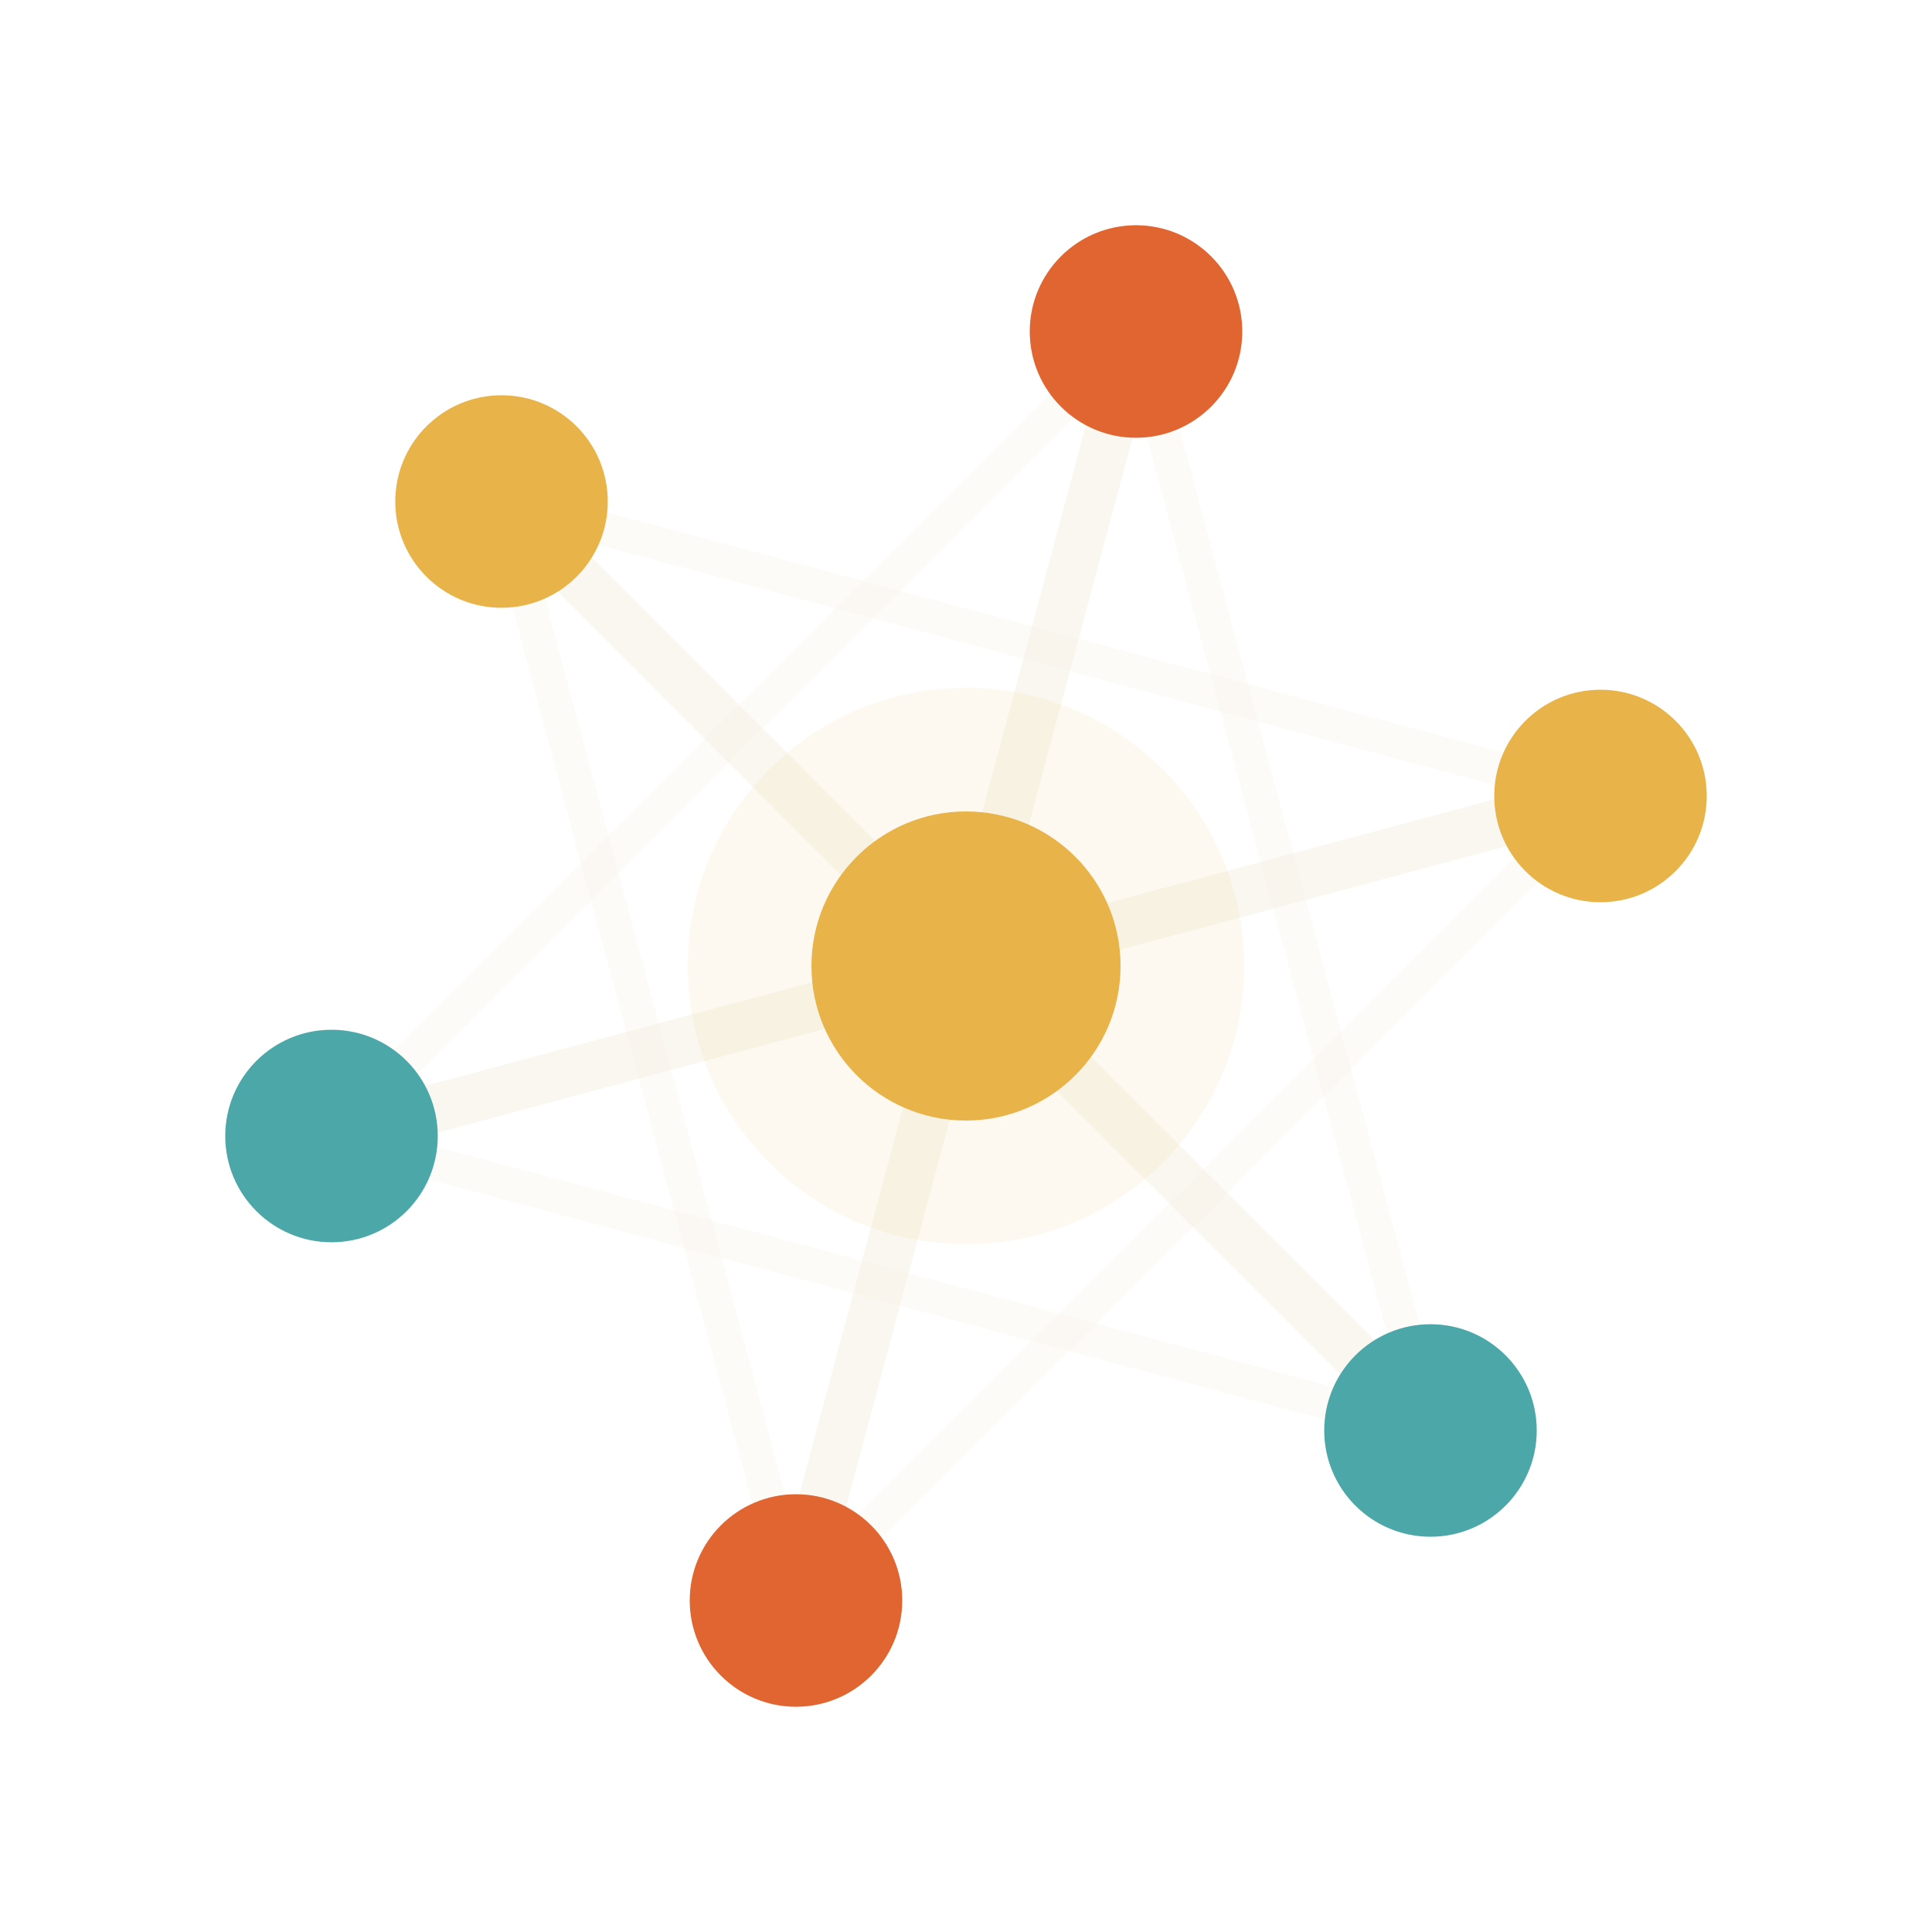
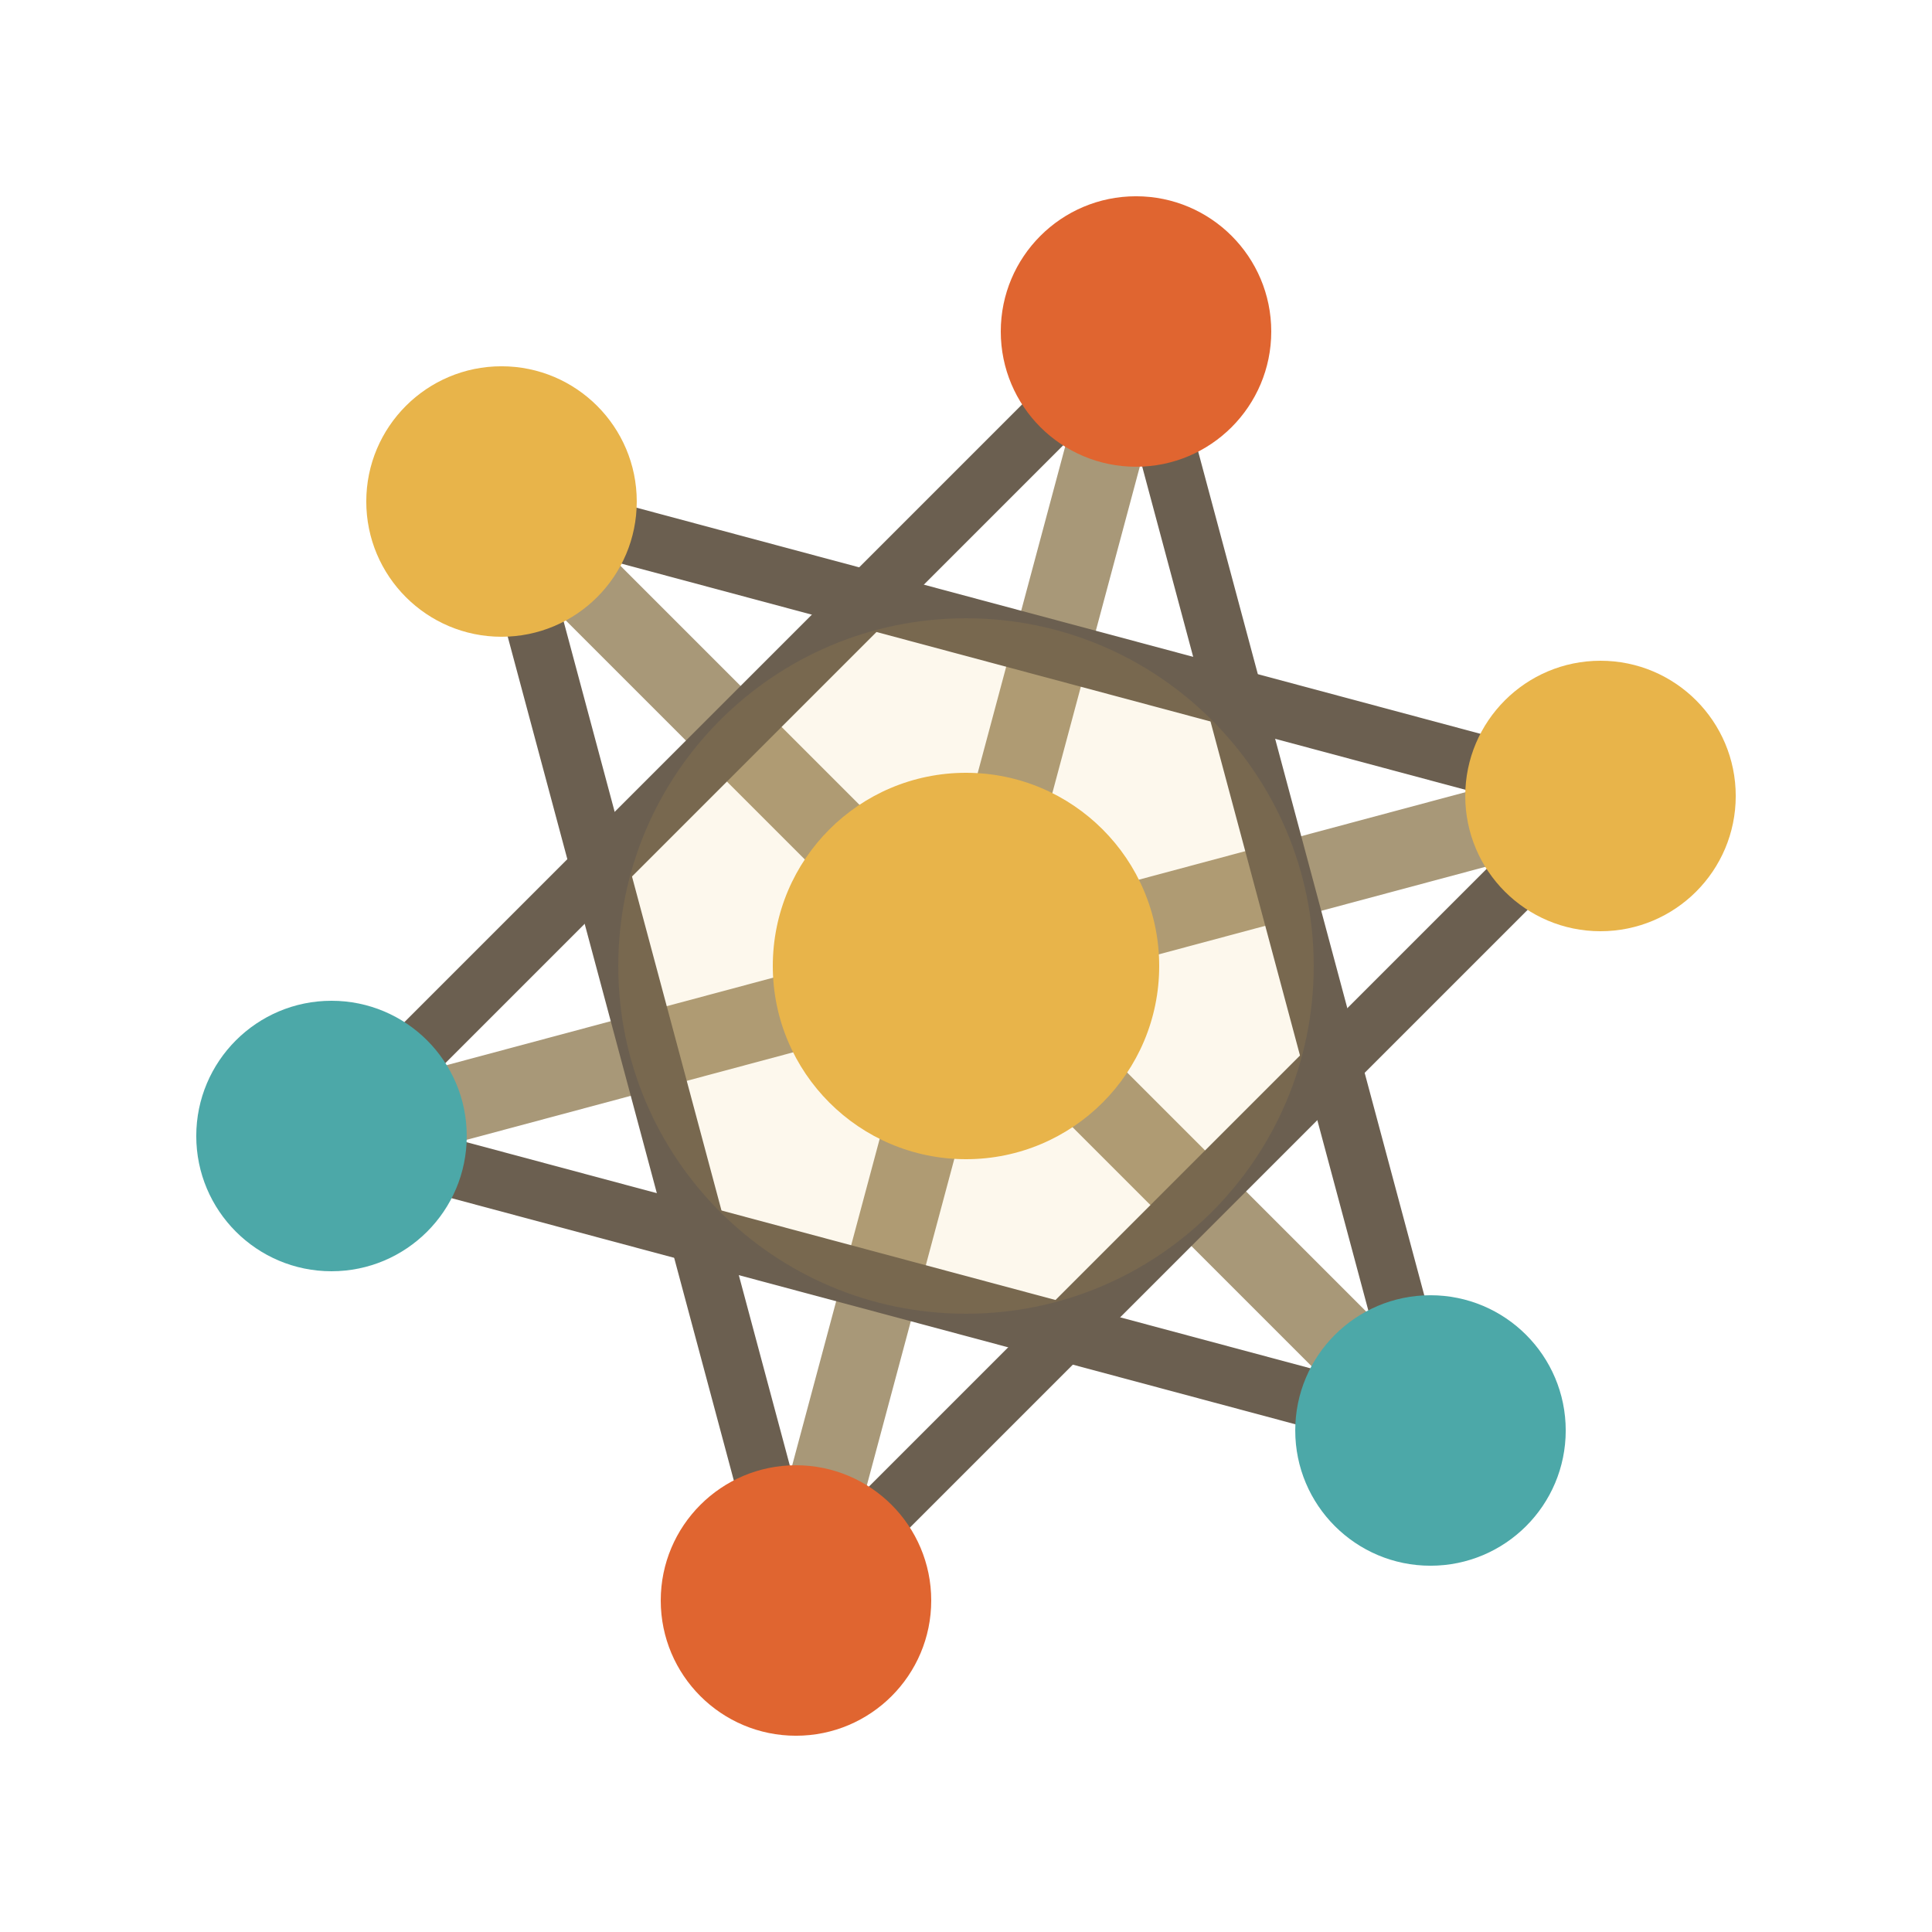
<svg xmlns="http://www.w3.org/2000/svg" viewBox="0 0 512 512" width="512" height="512">
-   <line x1="256" y1="256" x2="301.055" y2="87.852" stroke="#f5f0e4" stroke-width="12.8" opacity="0.55" />
-   <line x1="256" y1="256" x2="424.148" y2="210.945" stroke="#f5f0e4" stroke-width="12.8" opacity="0.55" />
-   <line x1="256" y1="256" x2="379.093" y2="379.093" stroke="#f5f0e4" stroke-width="12.8" opacity="0.55" />
-   <line x1="256" y1="256" x2="210.945" y2="424.148" stroke="#f5f0e4" stroke-width="12.8" opacity="0.55" />
-   <line x1="256" y1="256" x2="87.852" y2="301.055" stroke="#f5f0e4" stroke-width="12.8" opacity="0.55" />
-   <line x1="256" y1="256" x2="132.907" y2="132.907" stroke="#f5f0e4" stroke-width="12.8" opacity="0.55" />
-   <line x1="301.055" y1="87.852" x2="379.093" y2="379.093" stroke="#f5f0e4" stroke-width="8.96" opacity="0.248" />
-   <line x1="424.148" y1="210.945" x2="210.945" y2="424.148" stroke="#f5f0e4" stroke-width="8.96" opacity="0.248" />
-   <line x1="379.093" y1="379.093" x2="87.852" y2="301.055" stroke="#f5f0e4" stroke-width="8.96" opacity="0.248" />
-   <line x1="210.945" y1="424.148" x2="132.907" y2="132.907" stroke="#f5f0e4" stroke-width="8.96" opacity="0.248" />
-   <line x1="87.852" y1="301.055" x2="301.055" y2="87.852" stroke="#f5f0e4" stroke-width="8.96" opacity="0.248" />
-   <line x1="132.907" y1="132.907" x2="424.148" y2="210.945" stroke="#f5f0e4" stroke-width="8.96" opacity="0.248" />
-   <circle cx="256" cy="256" r="73.728" fill="#e8b44a" opacity=".08" />
-   <circle cx="256" cy="256" r="40.96" fill="#e8b44a" />
-   <circle cx="301.055" cy="87.852" r="28.16" fill="#e06530" />
-   <circle cx="424.148" cy="210.945" r="28.16" fill="#e8b44a" />
-   <circle cx="379.093" cy="379.093" r="28.16" fill="#4ca8a8" />
-   <circle cx="210.945" cy="424.148" r="28.16" fill="#e06530" />
-   <circle cx="87.852" cy="301.055" r="28.16" fill="#4ca8a8" />
-   <circle cx="132.907" cy="132.907" r="28.16" fill="#e8b44a" />
+   <line x1="256" y1="256" x2="301.055" y2="87.852" stroke="#a89878" stroke-width="20.48" />
+   <line x1="256" y1="256" x2="424.148" y2="210.945" stroke="#a89878" stroke-width="20.48" />
+   <line x1="256" y1="256" x2="379.093" y2="379.093" stroke="#a89878" stroke-width="20.48" />
+   <line x1="256" y1="256" x2="210.945" y2="424.148" stroke="#a89878" stroke-width="20.48" />
+   <line x1="256" y1="256" x2="87.852" y2="301.055" stroke="#a89878" stroke-width="20.48" />
+   <line x1="256" y1="256" x2="132.907" y2="132.907" stroke="#a89878" stroke-width="20.48" />
+   <line x1="301.055" y1="87.852" x2="379.093" y2="379.093" stroke="#6b5f50" stroke-width="15.36" />
+   <line x1="424.148" y1="210.945" x2="210.945" y2="424.148" stroke="#6b5f50" stroke-width="15.36" />
+   <line x1="379.093" y1="379.093" x2="87.852" y2="301.055" stroke="#6b5f50" stroke-width="15.36" />
+   <line x1="210.945" y1="424.148" x2="132.907" y2="132.907" stroke="#6b5f50" stroke-width="15.36" />
+   <line x1="87.852" y1="301.055" x2="301.055" y2="87.852" stroke="#6b5f50" stroke-width="15.36" />
+   <line x1="132.907" y1="132.907" x2="424.148" y2="210.945" stroke="#6b5f50" stroke-width="15.36" />
+   <circle cx="256" cy="256" r="92.16" fill="#e8b44a" opacity=".1" />
+   <circle cx="256" cy="256" r="51.2" fill="#e8b44a" />
+   <circle cx="301.055" cy="87.852" r="35.84" fill="#e06530" />
+   <circle cx="424.148" cy="210.945" r="35.84" fill="#e8b44a" />
+   <circle cx="379.093" cy="379.093" r="35.84" fill="#4ca8a8" />
+   <circle cx="210.945" cy="424.148" r="35.84" fill="#e06530" />
+   <circle cx="87.852" cy="301.055" r="35.84" fill="#4ca8a8" />
+   <circle cx="132.907" cy="132.907" r="35.84" fill="#e8b44a" />
</svg>
